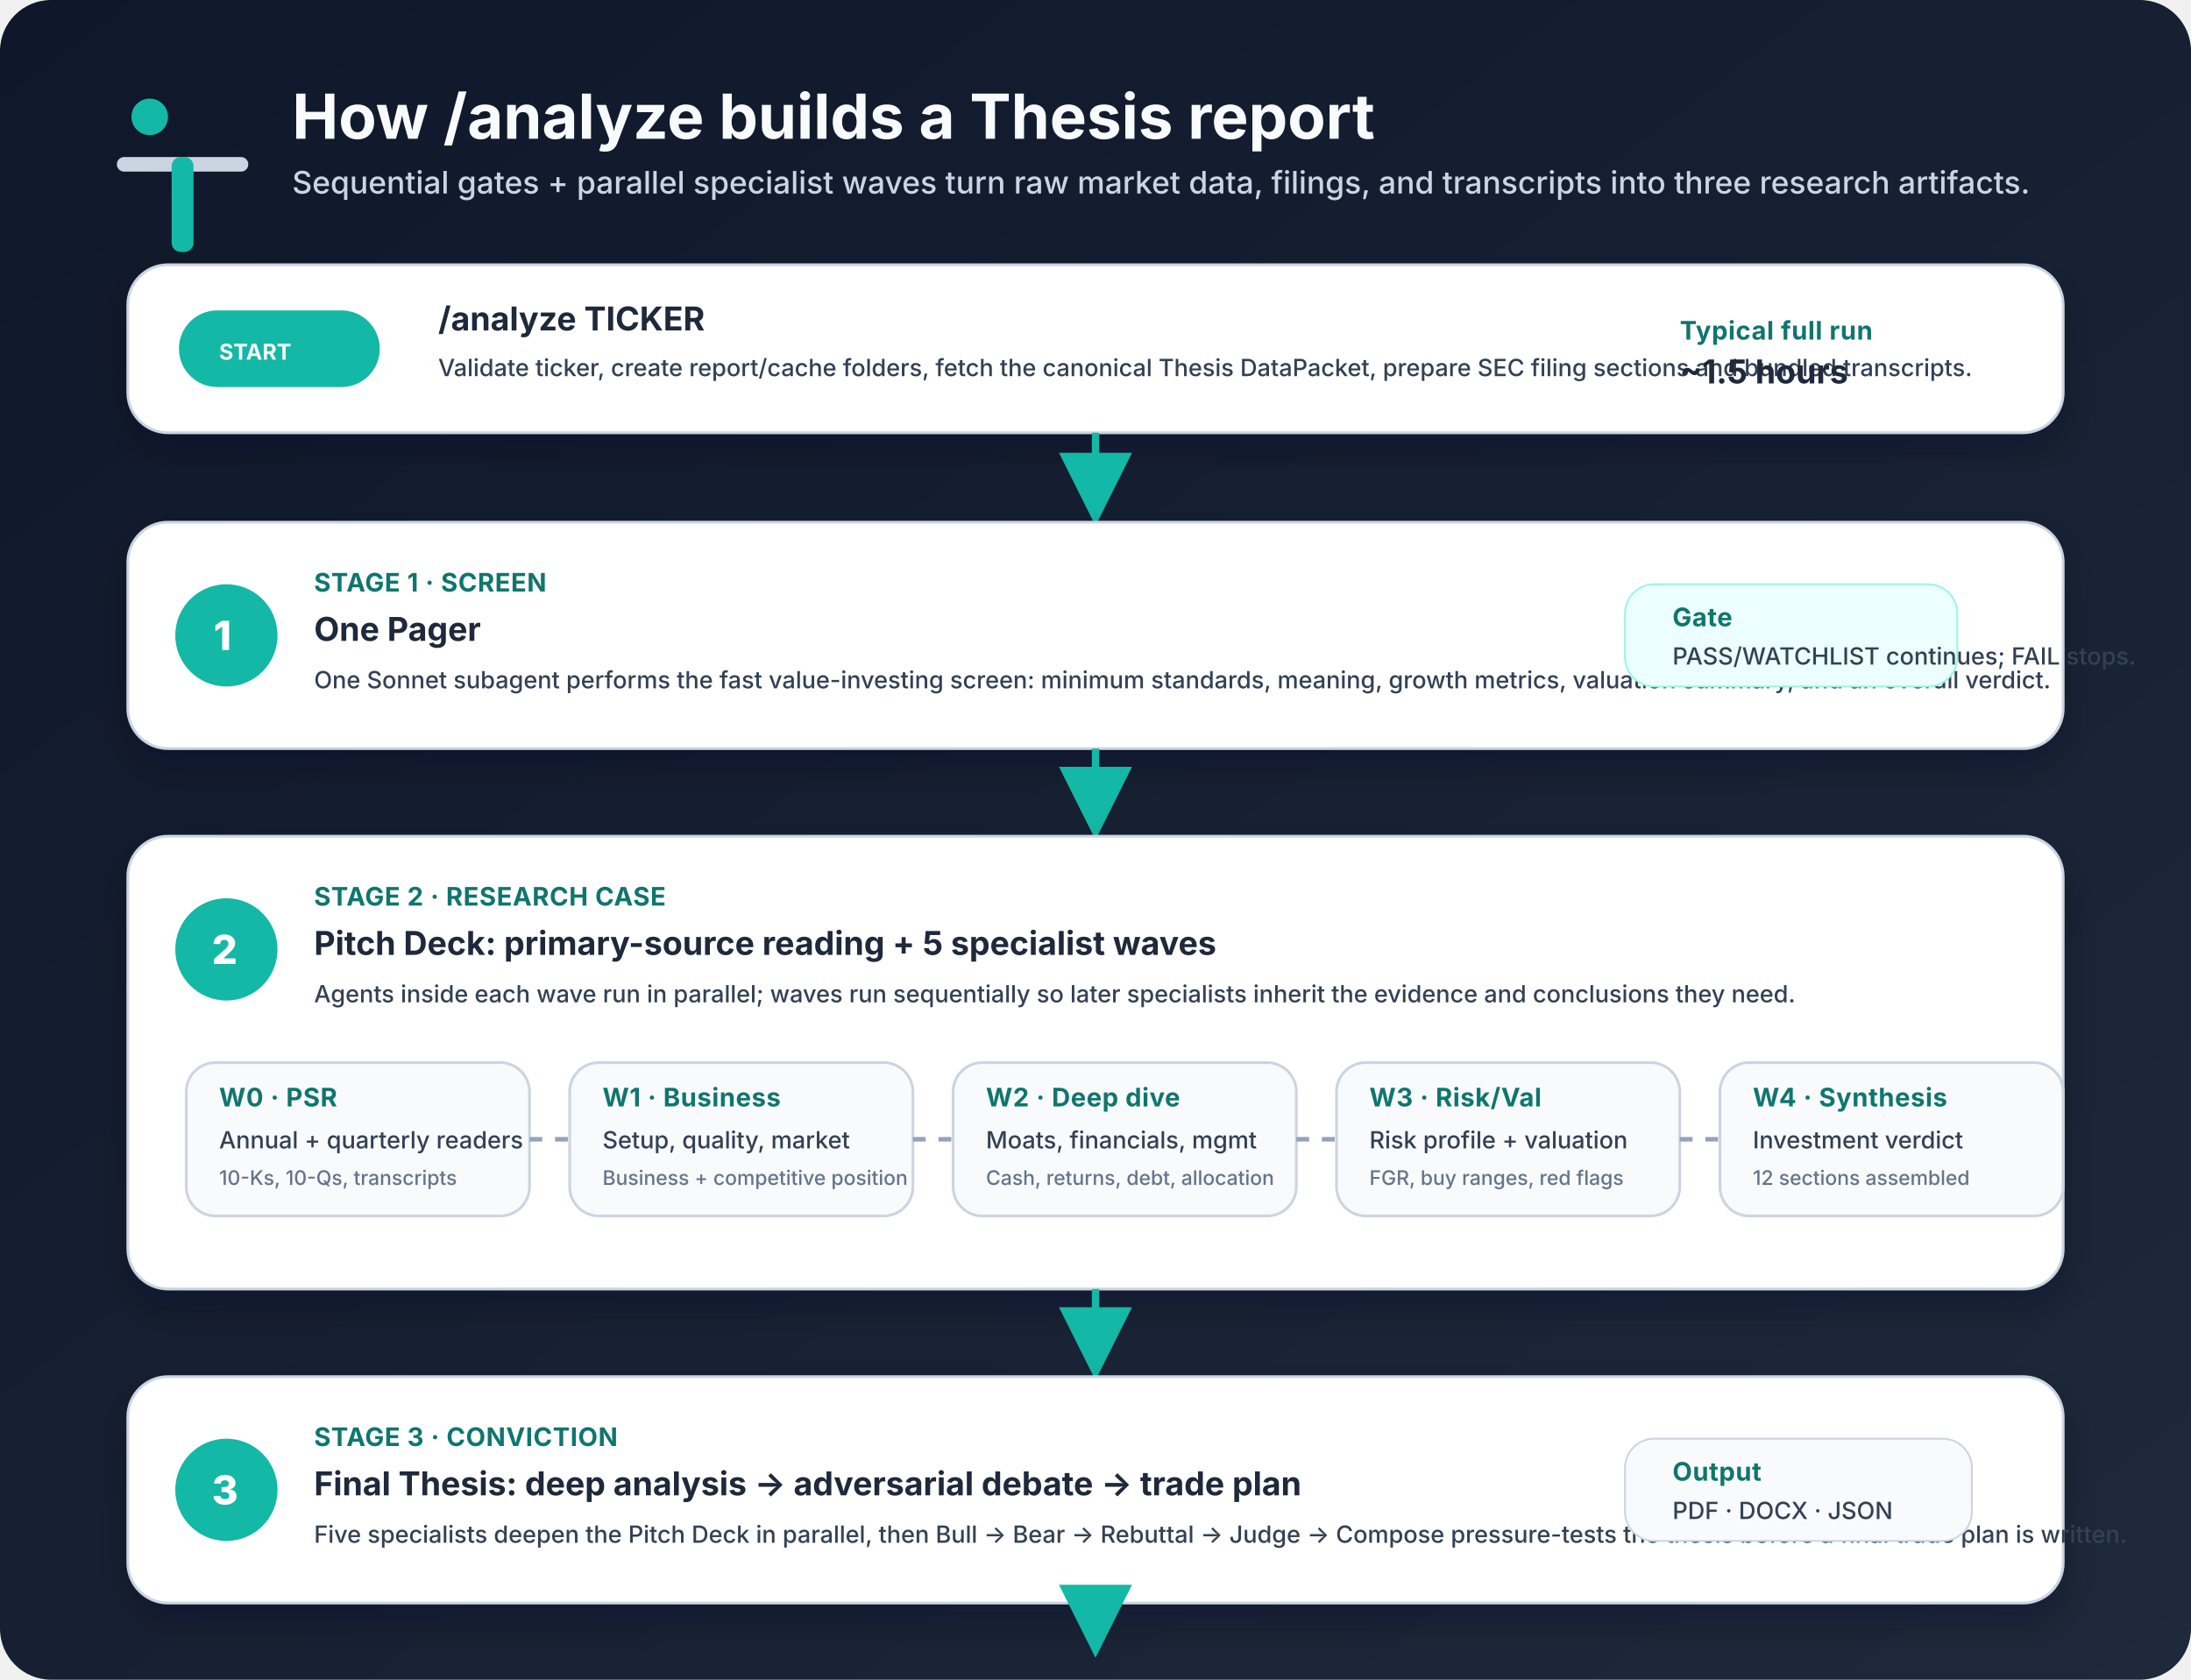
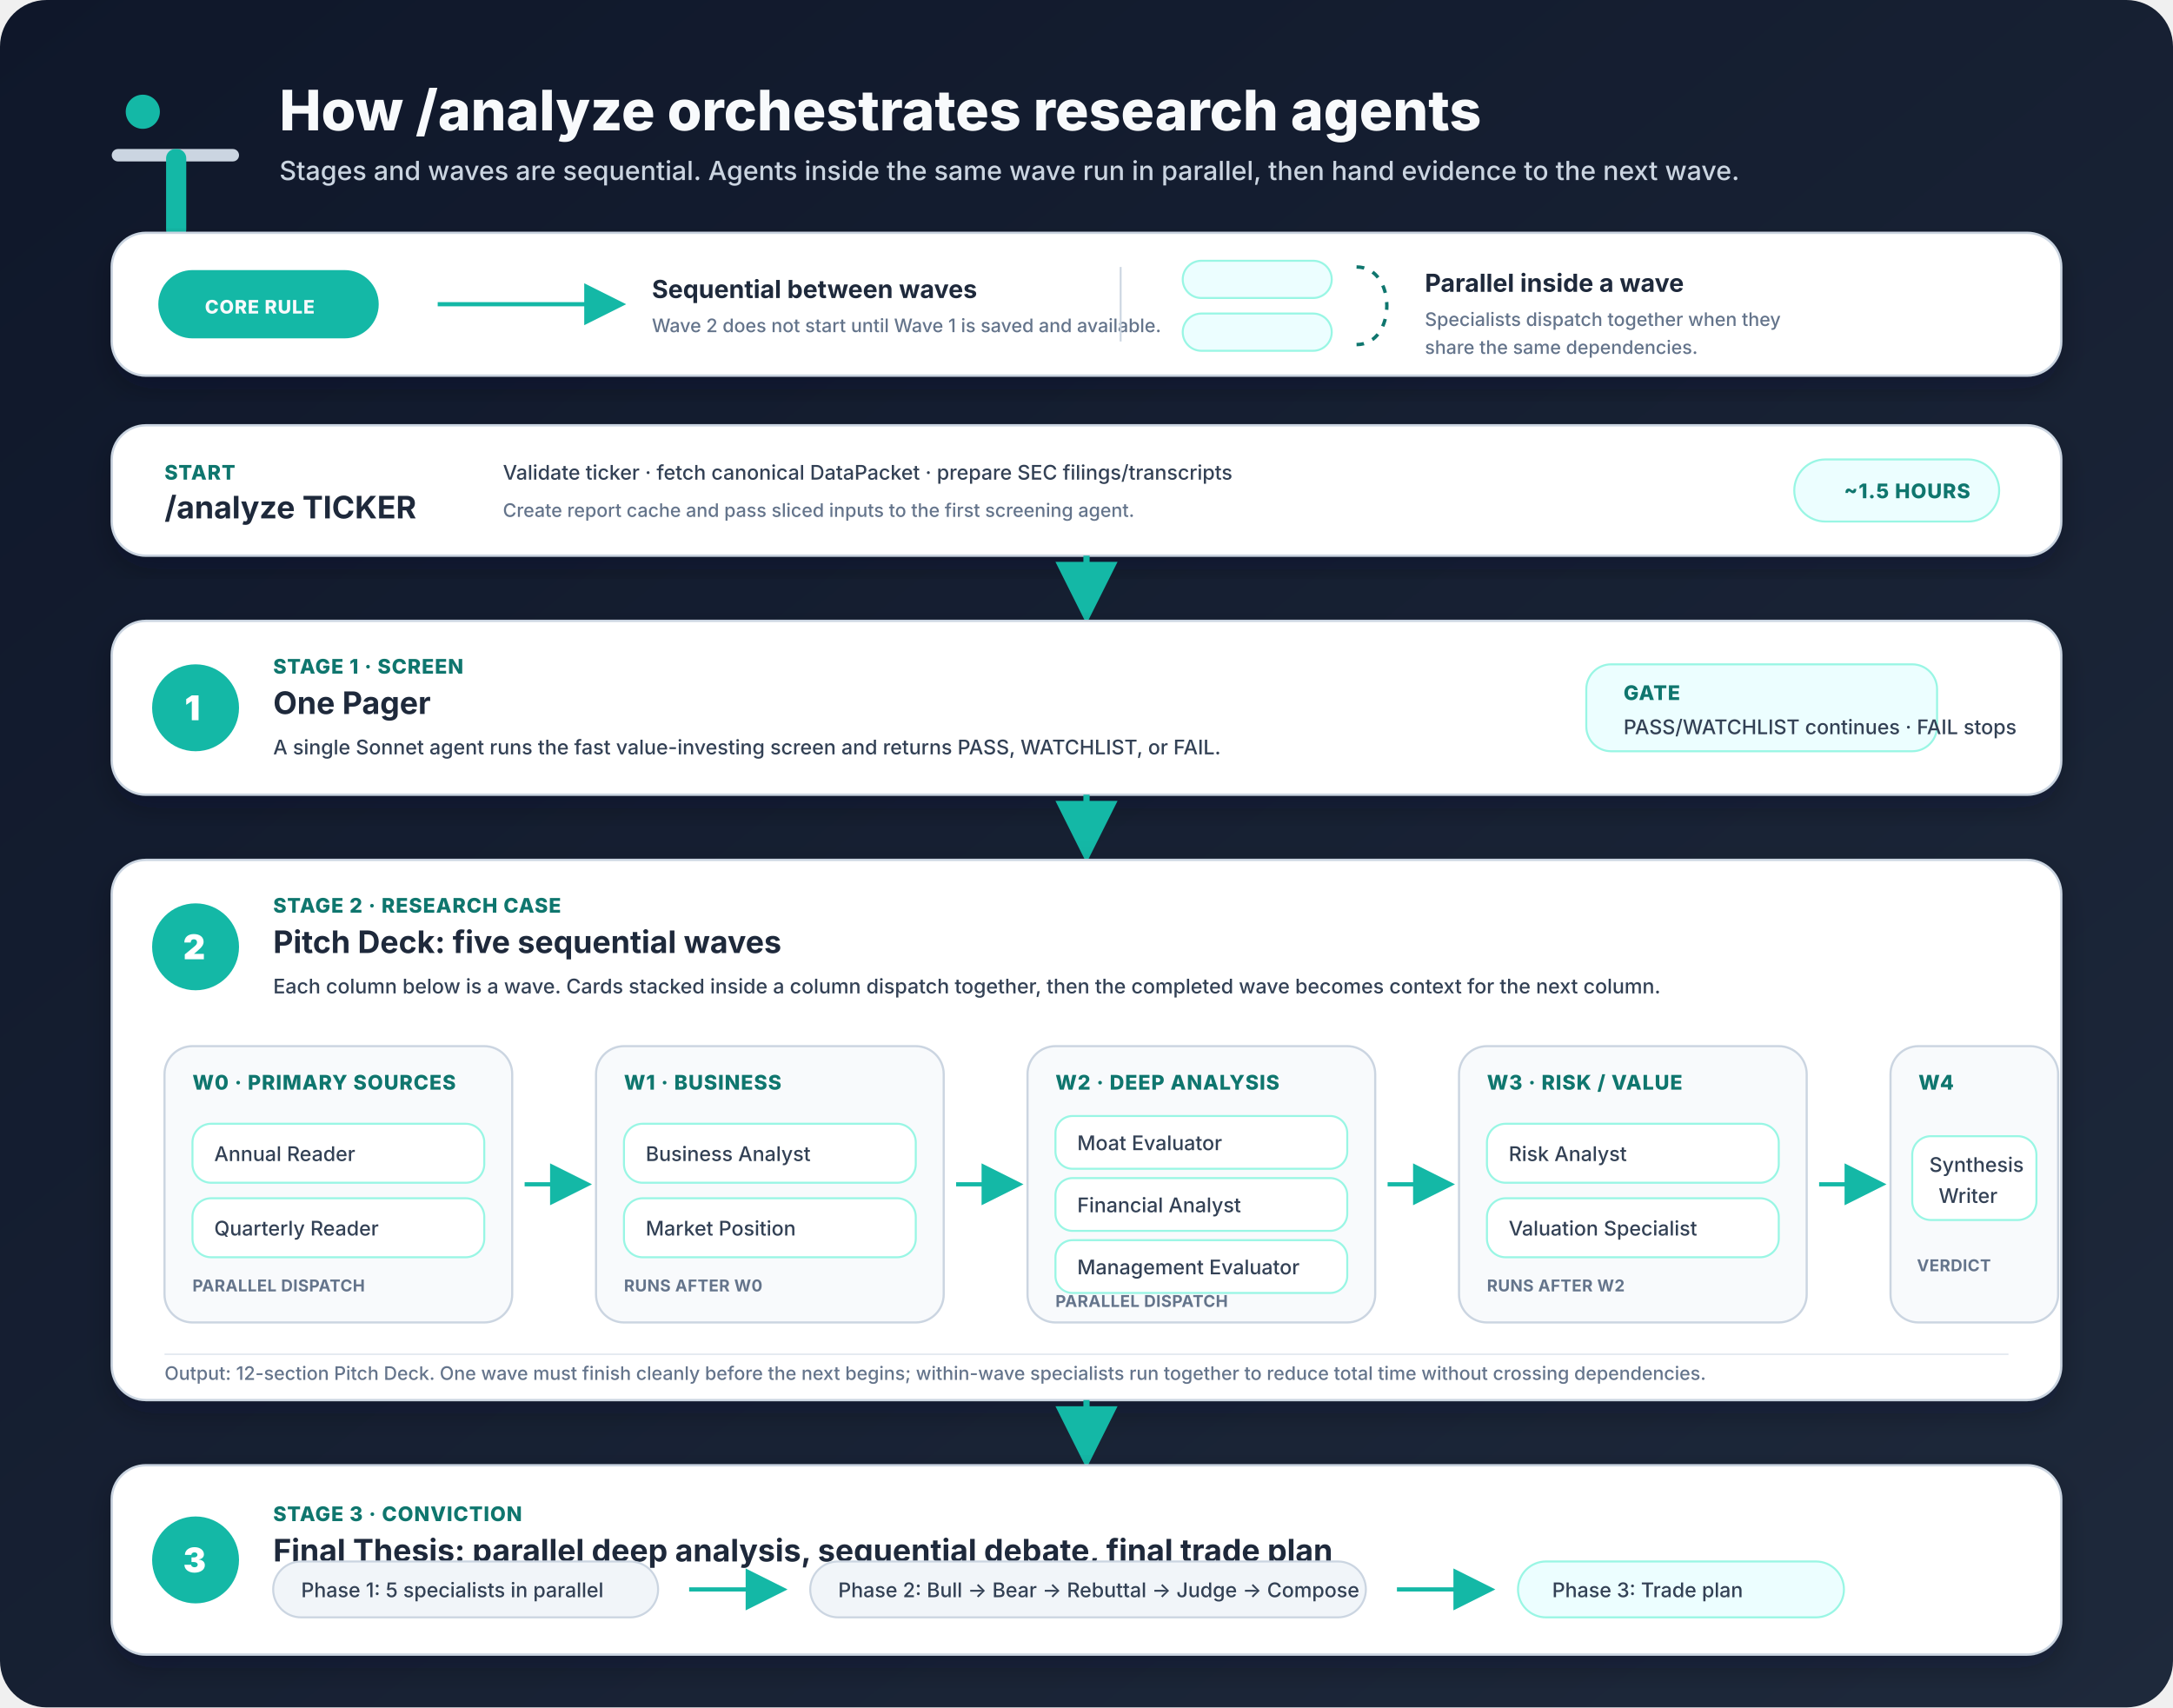
- <svg xmlns="http://www.w3.org/2000/svg" viewBox="0 0 1200 920" role="img" aria-labelledby="title desc">
+ <svg xmlns="http://www.w3.org/2000/svg" viewBox="0 0 1400 1100" role="img" aria-labelledby="title desc">
  <defs>
    <linearGradient id="bg" x1="0" y1="0" x2="1" y2="1">
      <stop offset="0%" stop-color="#0f172a" />
      <stop offset="100%" stop-color="#1e293b" />
    </linearGradient>
-     <filter id="shadow" x="-20%" y="-20%" width="140%" height="140%">
-       <feDropShadow dx="0" dy="10" stdDeviation="10" flood-color="#020617" flood-opacity="0.28" />
+     <filter id="shadow" x="-12%" y="-12%" width="124%" height="130%">
+       <feDropShadow dx="0" dy="8" stdDeviation="9" flood-color="#020617" flood-opacity="0.25" />
    </filter>
    <marker id="arrow" markerWidth="10" markerHeight="10" refX="8" refY="5" orient="auto" markerUnits="strokeWidth">
      <path d="M 0 0 L 10 5 L 0 10 z" fill="#14b8a6" />
    </marker>
    <style>
      .bg { fill: url(#bg); }
      .card { fill: #ffffff; stroke: #cbd5e1; stroke-width: 1.5; filter: url(#shadow); }
-       .stage { fill: #f8fafc; stroke: #cbd5e1; stroke-width: 1.5; }
+       .panel { fill: #f8fafc; stroke: #cbd5e1; stroke-width: 1.4; }
+       .agent { fill: #ffffff; stroke: #99f6e4; stroke-width: 1.3; }
      .accent { fill: #14b8a6; }
-       .accent2 { fill: #0f766e; }
-       .slate { fill: #1e293b; }
-       .muted { fill: #64748b; }
-       .line { stroke: #14b8a6; stroke-width: 4; fill: none; marker-end: url(#arrow); }
-       .softline { stroke: #94a3b8; stroke-width: 2.5; fill: none; stroke-dasharray: 7 7; }
-       .title { font: 700 34px Inter, ui-sans-serif, system-ui, -apple-system, Segoe UI, sans-serif; fill: #f8fafc; }
+       .accentDark { fill: #0f766e; }
+       .tealSoft { fill: #ecfeff; stroke: #99f6e4; stroke-width: 1.3; }
+       .slateSoft { fill: #f1f5f9; stroke: #cbd5e1; stroke-width: 1.3; }
+       .title { font: 800 36px Inter, ui-sans-serif, system-ui, -apple-system, Segoe UI, sans-serif; fill: #f8fafc; }
      .subtitle { font: 500 17px Inter, ui-sans-serif, system-ui, -apple-system, Segoe UI, sans-serif; fill: #cbd5e1; }
-       .h { font: 700 18px Inter, ui-sans-serif, system-ui, -apple-system, Segoe UI, sans-serif; fill: #1e293b; }
-       .smallh { font: 700 14px Inter, ui-sans-serif, system-ui, -apple-system, Segoe UI, sans-serif; fill: #0f766e; letter-spacing: .02em; }
+       .h { font: 750 20px Inter, ui-sans-serif, system-ui, -apple-system, Segoe UI, sans-serif; fill: #1e293b; }
+       .h2 { font: 750 16px Inter, ui-sans-serif, system-ui, -apple-system, Segoe UI, sans-serif; fill: #1e293b; }
+       .label { font: 800 13px Inter, ui-sans-serif, system-ui, -apple-system, Segoe UI, sans-serif; fill: #0f766e; letter-spacing: .04em; }
      .body { font: 500 13px Inter, ui-sans-serif, system-ui, -apple-system, Segoe UI, sans-serif; fill: #334155; }
-       .tiny { font: 500 11px Inter, ui-sans-serif, system-ui, -apple-system, Segoe UI, sans-serif; fill: #64748b; }
-       .pillText { font: 700 12px Inter, ui-sans-serif, system-ui, -apple-system, Segoe UI, sans-serif; fill: #f8fafc; }
-       .num { font: 800 22px Inter, ui-sans-serif, system-ui, -apple-system, Segoe UI, sans-serif; fill: #ffffff; }
+       .small { font: 500 12px Inter, ui-sans-serif, system-ui, -apple-system, Segoe UI, sans-serif; fill: #64748b; }
+       .tiny { font: 650 10.5px Inter, ui-sans-serif, system-ui, -apple-system, Segoe UI, sans-serif; fill: #64748b; letter-spacing: .02em; }
+       .pillText { font: 800 12px Inter, ui-sans-serif, system-ui, -apple-system, Segoe UI, sans-serif; fill: #f8fafc; letter-spacing: .04em; }
+       .num { font: 850 22px Inter, ui-sans-serif, system-ui, -apple-system, Segoe UI, sans-serif; fill: #ffffff; }
+       .flow { stroke: #14b8a6; stroke-width: 4; fill: none; marker-end: url(#arrow); }
+       .thinFlow { stroke: #14b8a6; stroke-width: 2.7; fill: none; marker-end: url(#arrow); }
+       .parallel { stroke: #0f766e; stroke-width: 2.2; fill: none; stroke-dasharray: 5 6; }
+       .divider { stroke: #cbd5e1; stroke-width: 1.2; }
    </style>
  </defs>
-   <rect class="bg" width="1200" height="920" rx="28" />
-   <g transform="translate(64 48)">
-     <circle cx="18" cy="16" r="10" class="accent" />
-     <rect x="0" y="38" width="72" height="8" rx="4" fill="#cbd5e1" />
-     <rect x="30" y="38" width="12" height="52" rx="5" class="accent" />
-     <text x="96" y="28" class="title">How /analyze builds a Thesis report</text>
-     <text x="96" y="58" class="subtitle">Sequential gates + parallel specialist waves turn raw market data, filings, and transcripts into three research artifacts.</text>
+   <rect class="bg" width="1400" height="1100" rx="30" />
+   <g transform="translate(72 54)">
+     <circle cx="20" cy="18" r="11" class="accent" />
+     <rect x="0" y="42" width="82" height="8" rx="4" fill="#cbd5e1" />
+     <rect x="35" y="42" width="13" height="58" rx="6" class="accent" />
+     <text x="108" y="30" class="title">How /analyze orchestrates research agents</text>
+     <text x="108" y="62" class="subtitle">Stages and waves are sequential. Agents inside the same wave run in parallel, then hand evidence to the next wave.</text>
  </g>
-   <g transform="translate(70 145)">
-     <rect class="card" width="1060" height="92" rx="22" />
-     <rect x="28" y="25" width="110" height="42" rx="21" class="accent" />
-     <text x="50" y="52" class="pillText">START</text>
-     <text x="170" y="36" class="h">/analyze TICKER</text>
-     <text x="170" y="61" class="body">Validate ticker, create report/cache folders, fetch the canonical Thesis DataPacket, prepare SEC filing sections and bundled transcripts.</text>
-     <text x="850" y="41" class="smallh">Typical full run</text>
-     <text x="850" y="65" class="h">~1.5 hours</text>
-   </g>
-   <path class="line" d="M600 237 L600 280" />
-   <g transform="translate(70 286)">
-     <rect class="card" width="1060" height="124" rx="22" />
-     <circle cx="54" cy="62" r="28" class="accent" />
-     <text x="47" y="70" class="num">1</text>
-     <text x="102" y="38" class="smallh">STAGE 1 · SCREEN</text>
-     <text x="102" y="65" class="h">One Pager</text>
-     <text x="102" y="91" class="body">One Sonnet subagent performs the fast value-investing screen: minimum standards, meaning, growth metrics, valuation summary, and an overall verdict.</text>
-     <rect x="820" y="34" width="182" height="56" rx="16" fill="#ecfeff" stroke="#99f6e4" />
-     <text x="846" y="57" class="smallh">Gate</text>
-     <text x="846" y="78" class="body">PASS/WATCHLIST continues; FAIL stops.</text>
-   </g>
-   <path class="line" d="M600 410 L600 452" />
-   <g transform="translate(70 458)">
-     <rect class="card" width="1060" height="248" rx="22" />
-     <circle cx="54" cy="62" r="28" class="accent" />
-     <text x="46" y="70" class="num">2</text>
-     <text x="102" y="38" class="smallh">STAGE 2 · RESEARCH CASE</text>
-     <text x="102" y="65" class="h">Pitch Deck: primary-source reading + 5 specialist waves</text>
-     <text x="102" y="91" class="body">Agents inside each wave run in parallel; waves run sequentially so later specialists inherit the evidence and conclusions they need.</text>
-     <g transform="translate(32 124)">
-       <rect class="stage" x="0" y="0" width="188" height="84" rx="16" />
-       <text x="18" y="24" class="smallh">W0 · PSR</text>
-       <text x="18" y="47" class="body">Annual + quarterly readers</text>
-       <text x="18" y="67" class="tiny">10-Ks, 10-Qs, transcripts</text>
-       <rect class="stage" x="210" y="0" width="188" height="84" rx="16" />
-       <text x="228" y="24" class="smallh">W1 · Business</text>
-       <text x="228" y="47" class="body">Setup, quality, market</text>
-       <text x="228" y="67" class="tiny">Business + competitive position</text>
-       <rect class="stage" x="420" y="0" width="188" height="84" rx="16" />
-       <text x="438" y="24" class="smallh">W2 · Deep dive</text>
-       <text x="438" y="47" class="body">Moats, financials, mgmt</text>
-       <text x="438" y="67" class="tiny">Cash, returns, debt, allocation</text>
-       <rect class="stage" x="630" y="0" width="188" height="84" rx="16" />
-       <text x="648" y="24" class="smallh">W3 · Risk/Val</text>
-       <text x="648" y="47" class="body">Risk profile + valuation</text>
-       <text x="648" y="67" class="tiny">FGR, buy ranges, red flags</text>
-       <rect class="stage" x="840" y="0" width="188" height="84" rx="16" />
-       <text x="858" y="24" class="smallh">W4 · Synthesis</text>
-       <text x="858" y="47" class="body">Investment verdict</text>
-       <text x="858" y="67" class="tiny">12 sections assembled</text>
-       <path class="softline" d="M188 42 L210 42 M398 42 L420 42 M608 42 L630 42 M818 42 L840 42" />
+   <g transform="translate(72 150)">
+     <rect class="card" width="1256" height="92" rx="22" />
+     <rect x="30" y="24" width="142" height="44" rx="22" class="accent" />
+     <text x="60" y="52" class="pillText">CORE RULE</text>
+     <g transform="translate(210 22)">
+       <path class="thinFlow" d="M0 24 L116 24" />
+       <text x="138" y="20" class="h2">Sequential between waves</text>
+       <text x="138" y="42" class="small">Wave 2 does not start until Wave 1 is saved and available.</text>
+     </g>
+     <line x1="650" y1="22" x2="650" y2="70" class="divider" />
+     <g transform="translate(690 18)">
+       <rect x="0" y="0" width="96" height="24" rx="12" class="tealSoft" />
+       <rect x="0" y="34" width="96" height="24" rx="12" class="tealSoft" />
+       <path class="parallel" d="M112 4 C138 4 138 54 112 54" />
+       <text x="156" y="20" class="h2">Parallel inside a wave</text>
+       <text x="156" y="42" class="small">Specialists dispatch together when they</text>
+       <text x="156" y="60" class="small">share the same dependencies.</text>
    </g>
  </g>
-   <path class="line" d="M600 706 L600 748" />
-   <g transform="translate(70 754)">
-     <rect class="card" width="1060" height="124" rx="22" />
-     <circle cx="54" cy="62" r="28" class="accent" />
-     <text x="46" y="70" class="num">3</text>
-     <text x="102" y="38" class="smallh">STAGE 3 · CONVICTION</text>
-     <text x="102" y="65" class="h">Final Thesis: deep analysis → adversarial debate → trade plan</text>
-     <text x="102" y="91" class="body">Five specialists deepen the Pitch Deck in parallel, then Bull → Bear → Rebuttal → Judge → Compose pressure-tests the thesis before a final trade plan is written.</text>
-     <rect x="820" y="34" width="190" height="56" rx="16" fill="#f8fafc" stroke="#cbd5e1" />
-     <text x="846" y="57" class="smallh">Output</text>
-     <text x="846" y="78" class="body">PDF · DOCX · JSON</text>
+   <g transform="translate(72 274)">
+     <rect class="card" width="1256" height="84" rx="22" />
+     <text x="34" y="35" class="label">START</text>
+     <text x="34" y="60" class="h">/analyze TICKER</text>
+     <text x="252" y="35" class="body">Validate ticker · fetch canonical DataPacket · prepare SEC filings/transcripts</text>
+     <text x="252" y="59" class="small">Create report cache and pass sliced inputs to the first screening agent.</text>
+     <rect x="1084" y="22" width="132" height="40" rx="20" class="tealSoft" />
+     <text x="1116" y="47" class="label">~1.5 HOURS</text>
  </g>
-   <path class="line" d="M600 878 L600 900" />
+   <path class="flow" d="M700 358 L700 394" />
+   <g transform="translate(72 400)">
+     <rect class="card" width="1256" height="112" rx="22" />
+     <circle cx="54" cy="56" r="28" class="accent" />
+     <text x="47" y="64" class="num">1</text>
+     <text x="104" y="34" class="label">STAGE 1 · SCREEN</text>
+     <text x="104" y="60" class="h">One Pager</text>
+     <text x="104" y="86" class="body">A single Sonnet agent runs the fast value-investing screen and returns PASS, WATCHLIST, or FAIL.</text>
+     <rect x="950" y="28" width="226" height="56" rx="16" class="tealSoft" />
+     <text x="974" y="51" class="label">GATE</text>
+     <text x="974" y="73" class="body">PASS/WATCHLIST continues · FAIL stops</text>
+   </g>
+   <path class="flow" d="M700 512 L700 548" />
+   <g transform="translate(72 554)">
+     <rect class="card" width="1256" height="348" rx="22" />
+     <circle cx="54" cy="56" r="28" class="accent" />
+     <text x="46" y="64" class="num">2</text>
+     <text x="104" y="34" class="label">STAGE 2 · RESEARCH CASE</text>
+     <text x="104" y="60" class="h">Pitch Deck: five sequential waves</text>
+     <text x="104" y="86" class="body">Each column below is a wave. Cards stacked inside a column dispatch together, then the completed wave becomes context for the next column.</text>
+     <g transform="translate(34 120)">
+       <g transform="translate(0 0)">
+         <rect class="panel" width="224" height="178" rx="18" />
+         <text x="18" y="28" class="label">W0 · PRIMARY SOURCES</text>
+         <rect class="agent" x="18" y="50" width="188" height="38" rx="12" />
+         <text x="32" y="74" class="body">Annual Reader</text>
+         <rect class="agent" x="18" y="98" width="188" height="38" rx="12" />
+         <text x="32" y="122" class="body">Quarterly Reader</text>
+         <text x="18" y="158" class="tiny">PARALLEL DISPATCH</text>
+       </g>
+       <path class="thinFlow" d="M232 89 L270 89" />
+       <g transform="translate(278 0)">
+         <rect class="panel" width="224" height="178" rx="18" />
+         <text x="18" y="28" class="label">W1 · BUSINESS</text>
+         <rect class="agent" x="18" y="50" width="188" height="38" rx="12" />
+         <text x="32" y="74" class="body">Business Analyst</text>
+         <rect class="agent" x="18" y="98" width="188" height="38" rx="12" />
+         <text x="32" y="122" class="body">Market Position</text>
+         <text x="18" y="158" class="tiny">RUNS AFTER W0</text>
+       </g>
+       <path class="thinFlow" d="M510 89 L548 89" />
+       <g transform="translate(556 0)">
+         <rect class="panel" width="224" height="178" rx="18" />
+         <text x="18" y="28" class="label">W2 · DEEP ANALYSIS</text>
+         <rect class="agent" x="18" y="45" width="188" height="34" rx="11" />
+         <text x="32" y="67" class="body">Moat Evaluator</text>
+         <rect class="agent" x="18" y="85" width="188" height="34" rx="11" />
+         <text x="32" y="107" class="body">Financial Analyst</text>
+         <rect class="agent" x="18" y="125" width="188" height="34" rx="11" />
+         <text x="32" y="147" class="body">Management Evaluator</text>
+         <text x="18" y="168" class="tiny">PARALLEL DISPATCH</text>
+       </g>
+       <path class="thinFlow" d="M788 89 L826 89" />
+       <g transform="translate(834 0)">
+         <rect class="panel" width="224" height="178" rx="18" />
+         <text x="18" y="28" class="label">W3 · RISK / VALUE</text>
+         <rect class="agent" x="18" y="50" width="188" height="38" rx="12" />
+         <text x="32" y="74" class="body">Risk Analyst</text>
+         <rect class="agent" x="18" y="98" width="188" height="38" rx="12" />
+         <text x="32" y="122" class="body">Valuation Specialist</text>
+         <text x="18" y="158" class="tiny">RUNS AFTER W2</text>
+       </g>
+       <path class="thinFlow" d="M1066 89 L1104 89" />
+       <g transform="translate(1112 0)">
+         <rect class="panel" width="108" height="178" rx="18" />
+         <text x="18" y="28" class="label">W4</text>
+         <rect class="agent" x="14" y="58" width="80" height="54" rx="12" />
+         <text x="25" y="81" class="body">Synthesis</text>
+         <text x="31" y="101" class="body">Writer</text>
+         <text x="17" y="145" class="tiny">VERDICT</text>
+       </g>
+     </g>
+     <rect x="34" y="318" width="1188" height="1" fill="#e2e8f0" />
+     <text x="34" y="335" class="small">Output: 12-section Pitch Deck. One wave must finish cleanly before the next begins; within-wave specialists run together to reduce total time without crossing dependencies.</text>
+   </g>
+   <path class="flow" d="M700 902 L700 938" />
+   <g transform="translate(72 944)">
+     <rect class="card" width="1256" height="122" rx="22" />
+     <circle cx="54" cy="61" r="28" class="accent" />
+     <text x="46" y="69" class="num">3</text>
+     <text x="104" y="36" class="label">STAGE 3 · CONVICTION</text>
+     <text x="104" y="62" class="h">Final Thesis: parallel deep analysis, sequential debate, final trade plan</text>
+     <g transform="translate(104 80)">
+       <rect class="slateSoft" x="0" y="-18" width="248" height="36" rx="18" />
+       <text x="18" y="5" class="body">Phase 1: 5 specialists in parallel</text>
+       <path class="thinFlow" d="M268 0 L326 0" />
+       <rect class="slateSoft" x="346" y="-18" width="358" height="36" rx="18" />
+       <text x="364" y="5" class="body">Phase 2: Bull → Bear → Rebuttal → Judge → Compose</text>
+       <path class="thinFlow" d="M724 0 L782 0" />
+       <rect class="tealSoft" x="802" y="-18" width="210" height="36" rx="18" />
+       <text x="824" y="5" class="body">Phase 3: Trade plan</text>
+     </g>
+   </g>
</svg>
